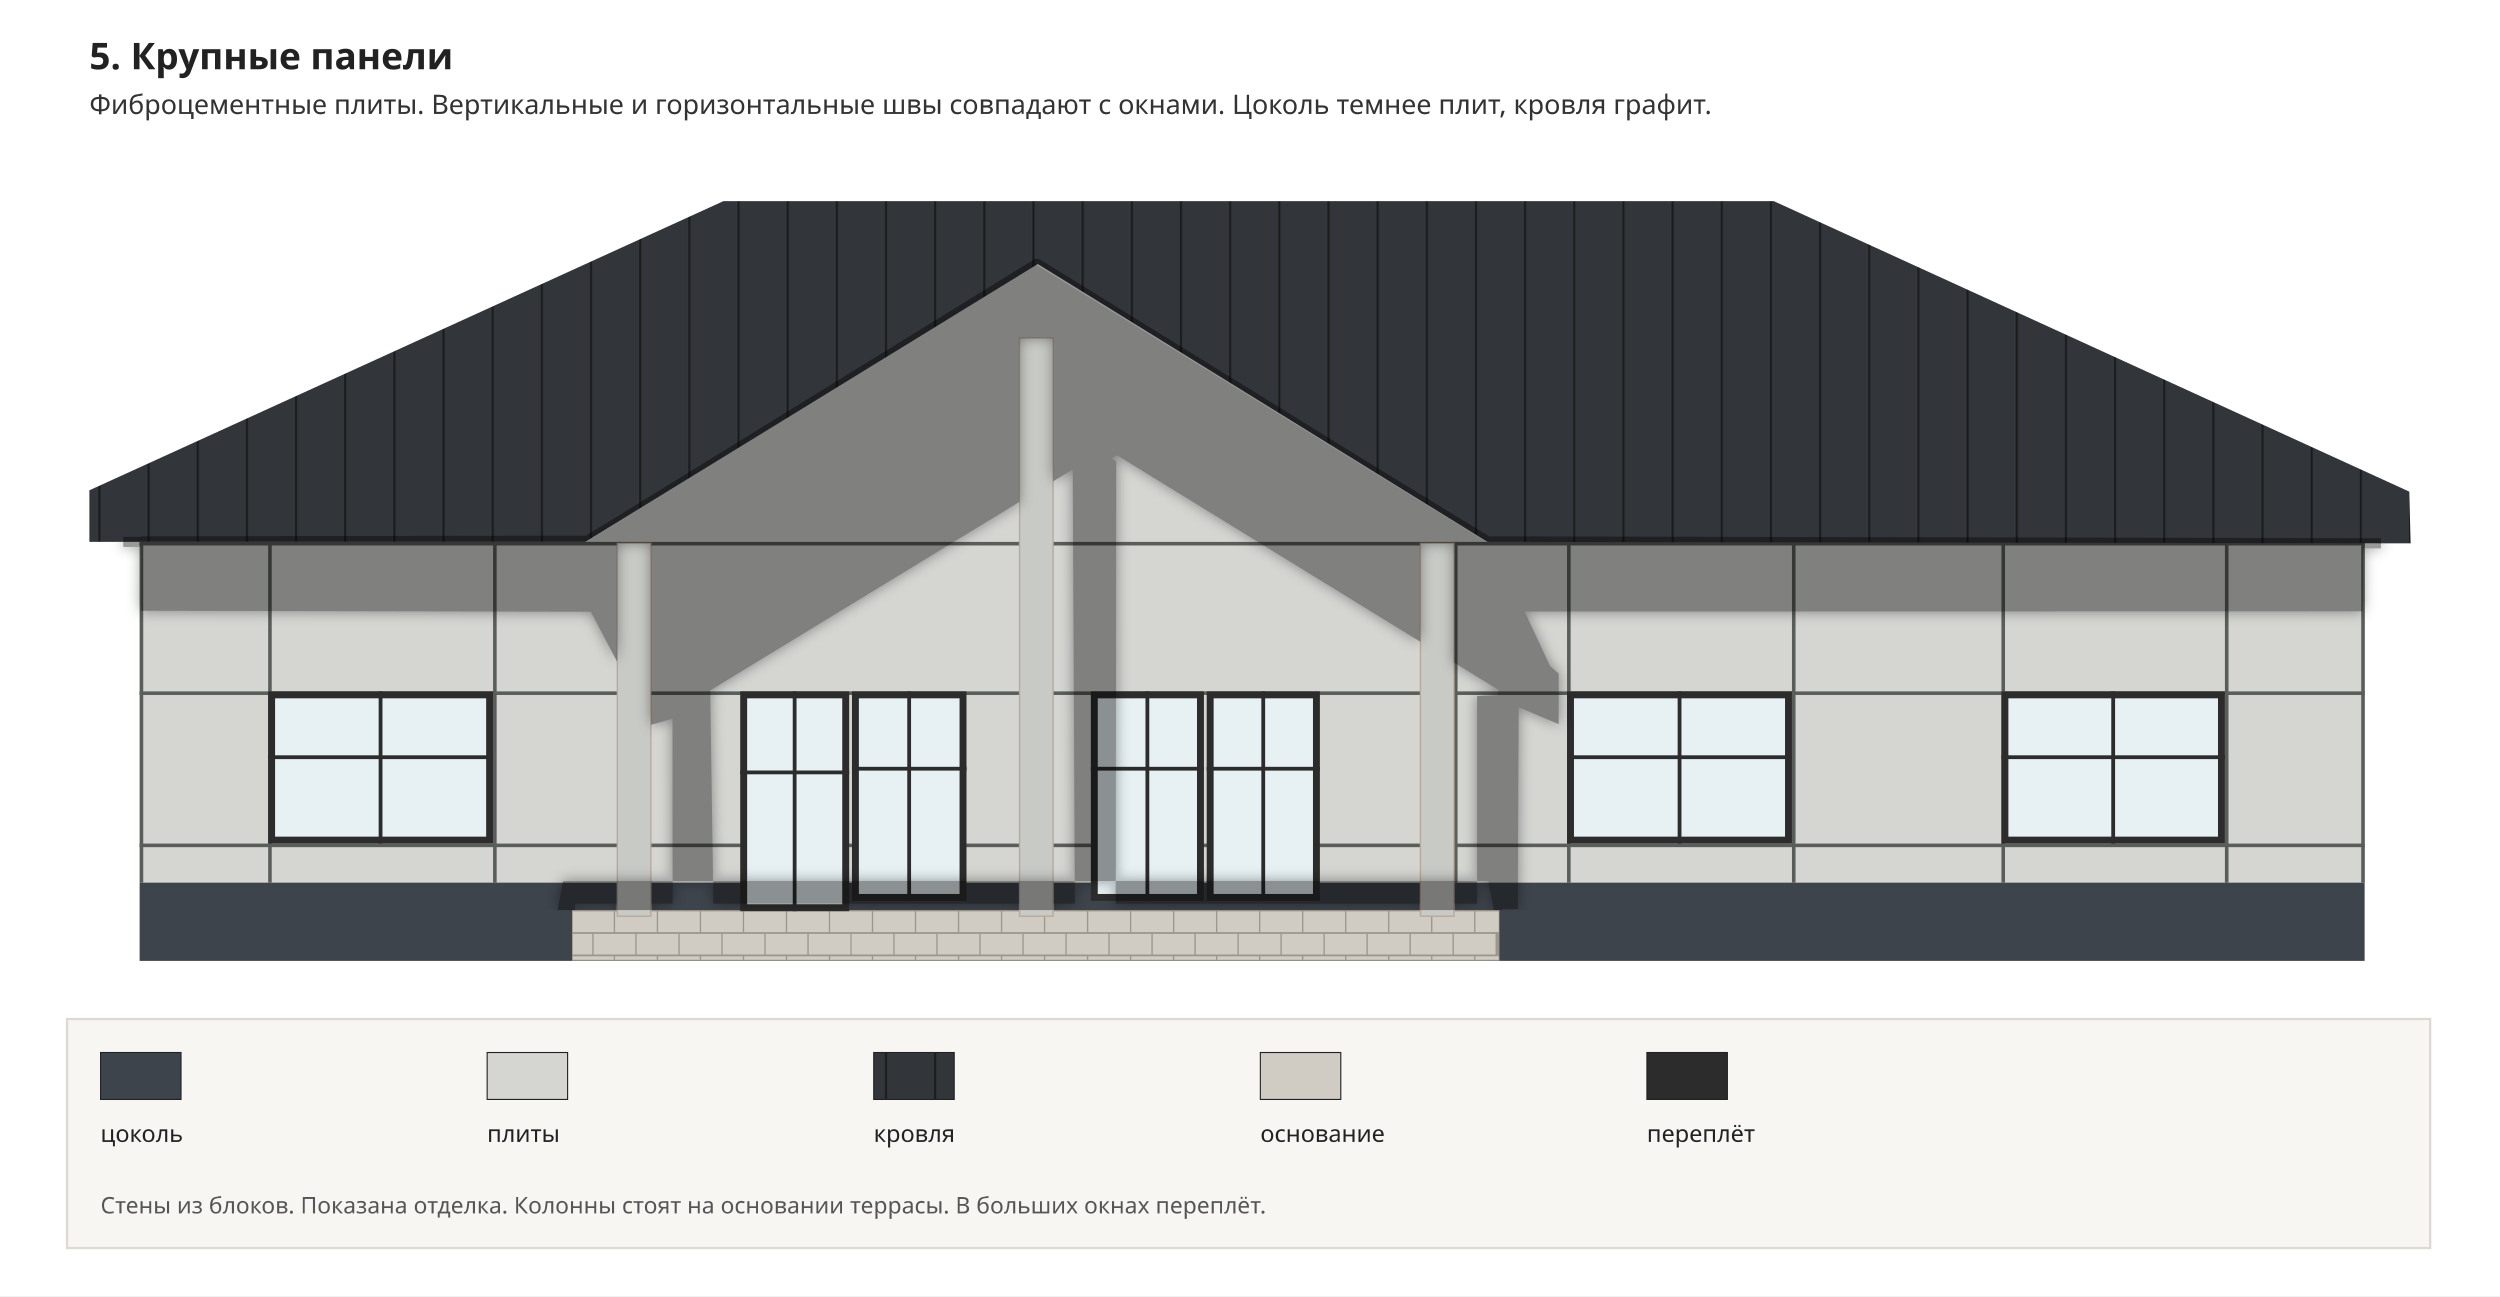
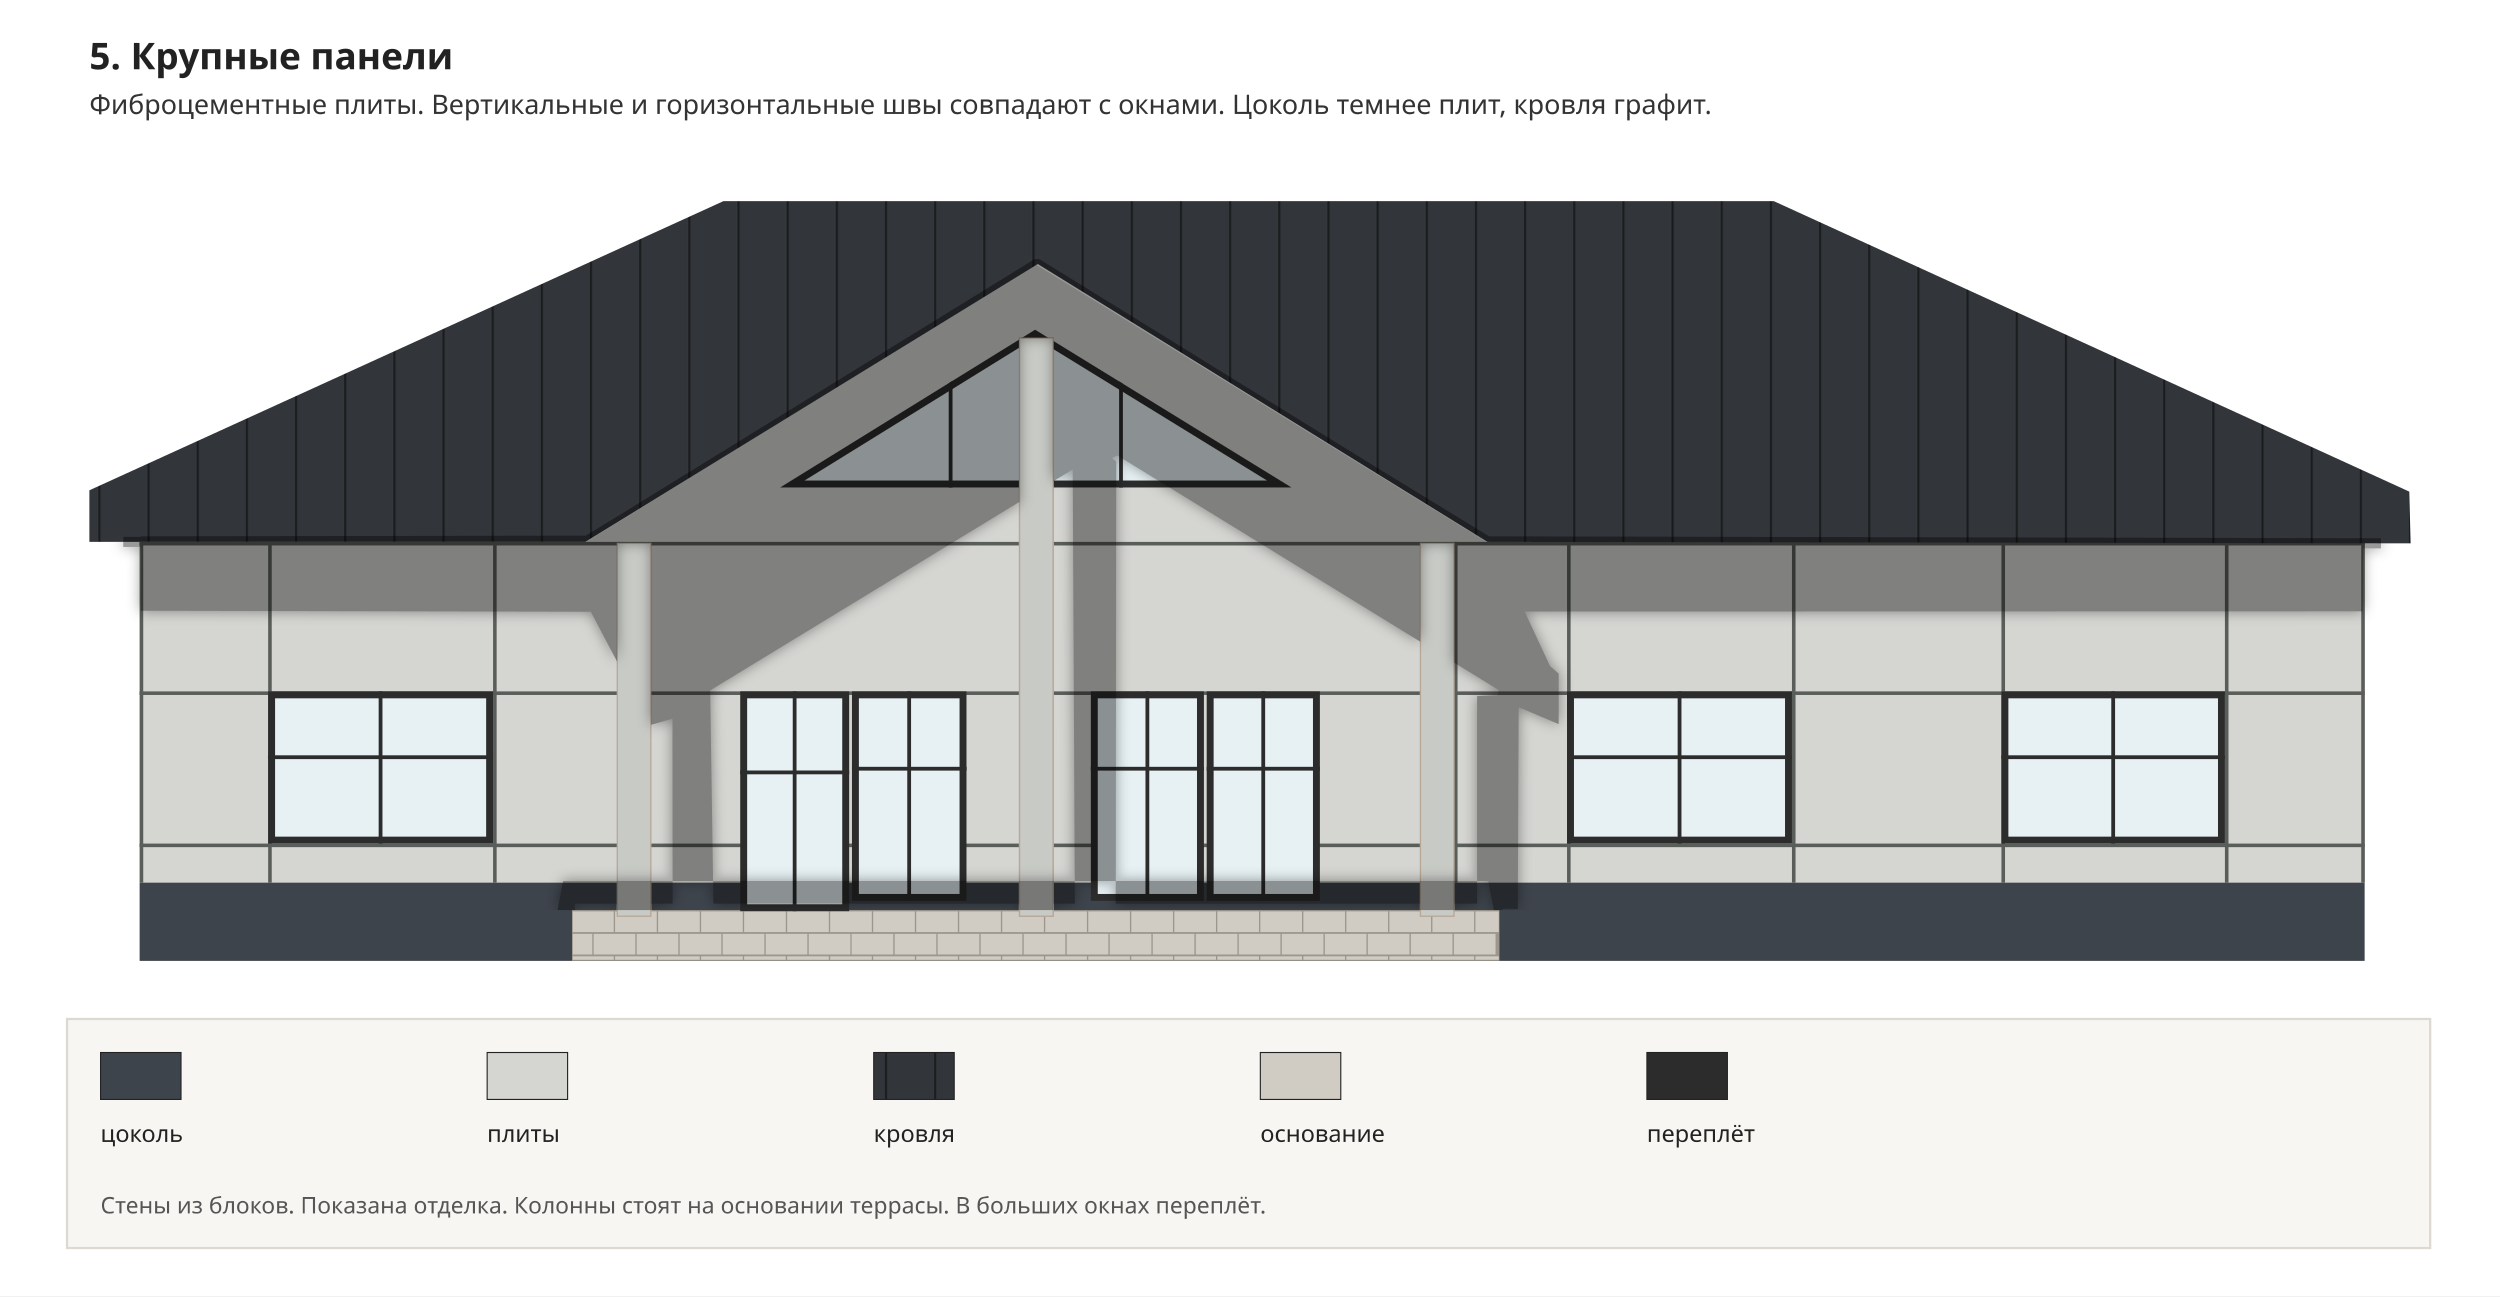
<svg xmlns="http://www.w3.org/2000/svg" width="223.75mm" height="116.0mm" viewBox="0 0 223.75 116.0">
  <rect width="100%" height="100%" fill="#ffffff" />
  <text x="8" y="6.2" font-family="sans-serif" font-size="3.3" font-weight="700" fill="#222">5. Крупные панели</text>
  <text x="8" y="10.2" font-family="sans-serif" font-size="2.4" fill="#333">Фиброцементные плиты. Вертикальные и горизонтальные швы совпадают с окнами. Цоколь темнее плит, кровля графит.</text>
  <defs>
    <pattern id="stone" width="13.6" height="3.5" patternUnits="userSpaceOnUse">
      <rect width="13.6" height="3.5" fill="#8F877C" />
      <rect x="0.12" y="0.12" width="4.3" height="1.5" fill="#D2C4B2" />
      <rect x="4.58" y="0.12" width="5.1" height="1.5" fill="#C3B39F" />
      <rect x="9.84" y="0.12" width="3.6" height="1.5" fill="#DDD0BE" />
      <rect x="-1.6" y="1.84" width="3.8" height="1.5" fill="#C9B9A6" />
      <rect x="2.36" y="1.84" width="4.7" height="1.5" fill="#B7A690" />
      <rect x="7.22" y="1.84" width="4.0" height="1.5" fill="#D7CBB8" />
      <rect x="11.38" y="1.84" width="3.4" height="1.5" fill="#C0B09C" />
    </pattern>
    <pattern id="stoneDark" width="13.6" height="3.5" patternUnits="userSpaceOnUse">
      <rect width="13.6" height="3.5" fill="#5E5954" />
      <rect x="0.12" y="0.12" width="4.3" height="1.5" fill="#8A8178" />
      <rect x="4.58" y="0.12" width="5.1" height="1.5" fill="#756C64" />
      <rect x="9.84" y="0.12" width="3.6" height="1.5" fill="#948B82" />
      <rect x="-1.6" y="1.84" width="3.8" height="1.5" fill="#7A7168" />
      <rect x="2.36" y="1.84" width="4.7" height="1.5" fill="#6A625A" />
      <rect x="7.22" y="1.84" width="4.0" height="1.5" fill="#857C74" />
    </pattern>
    <pattern id="brick" width="5.6" height="1.7" patternUnits="userSpaceOnUse">
      <rect width="5.6" height="1.7" fill="#CDB8A6" />
      <rect x="0.08" y="0.08" width="2.55" height="0.7" fill="#8E4A38" />
      <rect x="2.78" y="0.08" width="2.55" height="0.7" fill="#7A4032" />
      <rect x="-1.25" y="0.92" width="2.55" height="0.7" fill="#964E3C" />
      <rect x="1.45" y="0.92" width="2.55" height="0.7" fill="#7A4032" />
      <rect x="4.15" y="0.92" width="2.55" height="0.7" fill="#8E4A38" />
    </pattern>
    <pattern id="brickDark" width="5.6" height="1.7" patternUnits="userSpaceOnUse">
      <rect width="5.6" height="1.7" fill="#B59A8C" />
      <rect x="0.08" y="0.08" width="2.55" height="0.7" fill="#6E382C" />
      <rect x="2.78" y="0.08" width="2.55" height="0.7" fill="#5C2E24" />
      <rect x="-1.25" y="0.92" width="2.55" height="0.7" fill="#743C30" />
      <rect x="1.45" y="0.92" width="2.55" height="0.7" fill="#5C2E24" />
      <rect x="4.15" y="0.92" width="2.55" height="0.7" fill="#6E382C" />
    </pattern>
    <pattern id="bavaria" width="5.6" height="1.7" patternUnits="userSpaceOnUse">
      <rect width="5.6" height="1.7" fill="#CDB8A6" />
      <rect x="0.08" y="0.08" width="2.55" height="0.7" fill="#8E4A38" />
      <rect x="2.78" y="0.08" width="2.55" height="0.7" fill="#C47858" />
      <rect x="-1.25" y="0.92" width="2.55" height="0.7" fill="#5C342C" />
      <rect x="1.45" y="0.92" width="2.55" height="0.7" fill="#A85A40" />
      <rect x="4.15" y="0.92" width="2.55" height="0.7" fill="#7A4032" />
    </pattern>
    <pattern id="silicate" width="5.6" height="1.7" patternUnits="userSpaceOnUse">
      <rect width="5.6" height="1.7" fill="#C5C3BC" />
      <rect x="0.08" y="0.08" width="2.55" height="0.7" fill="#E7E4DC" />
      <rect x="2.78" y="0.08" width="2.55" height="0.7" fill="#D9D6CE" />
      <rect x="-1.25" y="0.92" width="2.55" height="0.7" fill="#F2EFE8" />
      <rect x="1.45" y="0.92" width="2.55" height="0.7" fill="#E0DDD4" />
      <rect x="4.15" y="0.92" width="2.55" height="0.7" fill="#E7E4DC" />
    </pattern>
    <pattern id="siding" width="6" height="1.65" patternUnits="userSpaceOnUse">
      <rect width="6" height="1.65" fill="#B7B1A6" />
      <rect width="6" height="1.38" fill="#E3DED4" />
    </pattern>
    <pattern id="vsiding" width="2.05" height="8" patternUnits="userSpaceOnUse">
      <rect width="2.05" height="8" fill="#B7B3AA" />
      <rect width="1.88" height="8" fill="#E4E1DA" />
    </pattern>
    <pattern id="ashlar" width="9.2" height="4.6" patternUnits="userSpaceOnUse">
      <rect width="9.2" height="4.6" fill="#C8BEB0" />
      <rect x="0.12" y="0.12" width="4.3" height="2.05" fill="#E7DDD0" />
      <rect x="4.58" y="0.12" width="4.45" height="2.05" fill="#F3EBE0" />
      <rect x="-2.1" y="2.35" width="4.3" height="2.05" fill="#EFE6D8" />
      <rect x="2.36" y="2.35" width="4.5" height="2.05" fill="#E4D9C8" />
      <rect x="7.02" y="2.35" width="4.2" height="2.05" fill="#F7F1E8" />
    </pattern>
    <pattern id="tile" width="7.2" height="2.6" patternUnits="userSpaceOnUse">
      <rect width="7.2" height="2.6" fill="#6A3024" />
      <rect x="0.06" y="0.06" width="3.4" height="2.15" fill="#8C4638" />
      <rect x="3.6" y="0.06" width="3.4" height="2.15" fill="#7A3C30" />
      <rect x="-1.6" y="1.35" width="3.4" height="2.15" fill="#7A3C30" />
      <rect x="1.95" y="1.35" width="3.4" height="2.15" fill="#8C4638" />
      <rect x="5.5" y="1.35" width="3.4" height="2.15" fill="#7A3C30" />
    </pattern>
    <pattern id="tileDark" width="7.2" height="2.15" patternUnits="userSpaceOnUse">
      <rect width="7.2" height="2.15" fill="#2E3236" />
      <rect x="0.06" y="0.06" width="3.4" height="1.75" fill="#4E5256" />
      <rect x="3.6" y="0.06" width="3.4" height="1.75" fill="#3E4246" />
      <rect x="-1.6" y="1.1" width="3.4" height="1.75" fill="#3E4246" />
      <rect x="1.95" y="1.1" width="3.4" height="1.75" fill="#4E5256" />
    </pattern>
    <pattern id="seam" width="4.4" height="8" patternUnits="userSpaceOnUse">
      <rect width="4.4" height="8" fill="#32353A" />
      <rect width="0.2" height="8" fill="#1C1E20" />
    </pattern>
    <pattern id="barrel" width="2.2" height="2.4" patternUnits="userSpaceOnUse">
      <rect width="2.2" height="2.4" fill="#A84E32" />
      <path d="M0,2.15 Q1.1,1.35 2.2,2.15 L2.2,2.4 L0,2.4 Z" fill="#E8C4AE" />
      <path d="M0.15,0.15 Q1.1,1.05 2.05,0.15" fill="none" stroke="#7A3424" stroke-width="0.12" />
    </pattern>
    <clipPath id="roof">
      <path d="M64.75,18.00 L158.75,18.00 L215.63,44.00 L215.75,48.63 L133.13,48.50 L92.88,23.63 L52.38,48.50 L8.00,48.50 L8.00,43.88 Z" />
    </clipPath>
    <clipPath id="gable">
      <path d="M92.63,23.63 L133.25,48.63 L52.25,48.63 Z" />
    </clipPath>
    <clipPath id="wall">
      <rect x="12.5" y="48.5" width="199.13" height="37.50" />
    </clipPath>
    <clipPath id="wings">
      <path d="M12.5,48.5 H52.25 V86.0 H12.5 Z M133.25,48.5 H211.63 V86.0 H133.25 Z" />
    </clipPath>
    <clipPath id="center">
      <path d="M52.25,48.5 H133.25 V81.45 H52.25 Z M92.63,23.63 L133.25,48.63 L52.25,48.63 Z" />
    </clipPath>
    <clipPath id="ten-below">
      <path d="M4.00,48.50 L12.50,48.50 L52.38,48.50 L92.88,23.63 L133.13,48.50 L211.63,48.62 L220.00,48.62 L220.00,81.45 L4.00,81.45 Z" />
    </clipPath>
    <filter id="ten-blur" filterUnits="userSpaceOnUse" x="0" y="16" width="224" height="84">
      <feGaussianBlur stdDeviation="0.6" />
    </filter>
  </defs>
  <rect x="0.00" y="14.00" width="230.00" height="80.00" fill="#D5D6D2" clip-path="url(#wall)" />
  <rect x="0.00" y="14.00" width="230.00" height="80.00" fill="#D5D6D2" clip-path="url(#gable)" />
  <rect x="12.50" y="48.50" width="0.32" height="30.50" fill="#5A5E5A" />
  <rect x="24.00" y="48.50" width="0.32" height="30.50" fill="#5A5E5A" />
  <rect x="44.13" y="48.50" width="0.32" height="30.50" fill="#5A5E5A" />
  <rect x="55.25" y="48.50" width="0.32" height="30.50" fill="#5A5E5A" />
  <rect x="130.13" y="48.50" width="0.32" height="30.50" fill="#5A5E5A" />
  <rect x="140.25" y="48.50" width="0.32" height="30.50" fill="#5A5E5A" />
  <rect x="160.38" y="48.50" width="0.32" height="30.50" fill="#5A5E5A" />
  <rect x="179.13" y="48.50" width="0.32" height="30.50" fill="#5A5E5A" />
  <rect x="199.13" y="48.50" width="0.32" height="30.50" fill="#5A5E5A" />
  <rect x="211.33" y="48.50" width="0.32" height="30.50" fill="#5A5E5A" />
  <rect x="12.50" y="48.50" width="199.13" height="0.32" fill="#5A5E5A" />
  <rect x="12.50" y="61.88" width="199.13" height="0.32" fill="#5A5E5A" />
  <rect x="12.50" y="75.50" width="199.13" height="0.32" fill="#5A5E5A" />
  <rect x="12.50" y="79.00" width="199.13" height="7.00" fill="#3E444C" clip-path="url(#wall)" />
  <rect x="0.00" y="14.00" width="230.00" height="80.00" fill="url(#seam)" clip-path="url(#roof)" />
  <rect x="51.20" y="81.45" width="83.00" height="4.55" fill="#9C968C" />
  <rect x="51.26" y="81.57" width="3.67" height="1.85" fill="#D0CBC3" />
  <rect x="55.05" y="81.57" width="3.73" height="1.85" fill="#D0CBC3" />
  <rect x="58.90" y="81.57" width="3.73" height="1.85" fill="#D0CBC3" />
  <rect x="62.75" y="81.57" width="3.73" height="1.85" fill="#D0CBC3" />
  <rect x="66.60" y="81.57" width="3.73" height="1.85" fill="#D0CBC3" />
  <rect x="70.45" y="81.57" width="3.73" height="1.85" fill="#D0CBC3" />
  <rect x="74.30" y="81.57" width="3.73" height="1.85" fill="#D0CBC3" />
  <rect x="78.15" y="81.57" width="3.73" height="1.85" fill="#D0CBC3" />
  <rect x="82.00" y="81.57" width="3.73" height="1.85" fill="#D0CBC3" />
  <rect x="85.85" y="81.57" width="3.73" height="1.85" fill="#D0CBC3" />
  <rect x="89.70" y="81.57" width="3.73" height="1.85" fill="#D0CBC3" />
  <rect x="93.55" y="81.57" width="3.73" height="1.85" fill="#D0CBC3" />
  <rect x="97.40" y="81.57" width="3.73" height="1.85" fill="#D0CBC3" />
  <rect x="101.25" y="81.57" width="3.73" height="1.85" fill="#D0CBC3" />
  <rect x="105.10" y="81.57" width="3.73" height="1.85" fill="#D0CBC3" />
  <rect x="108.95" y="81.57" width="3.73" height="1.85" fill="#D0CBC3" />
  <rect x="112.80" y="81.57" width="3.73" height="1.85" fill="#D0CBC3" />
  <rect x="116.65" y="81.57" width="3.73" height="1.85" fill="#D0CBC3" />
  <rect x="120.50" y="81.57" width="3.73" height="1.85" fill="#D0CBC3" />
  <rect x="124.35" y="81.57" width="3.73" height="1.85" fill="#D0CBC3" />
  <rect x="128.20" y="81.57" width="3.73" height="1.85" fill="#D0CBC3" />
  <rect x="132.05" y="81.57" width="2.09" height="1.85" fill="#D0CBC3" />
  <rect x="51.26" y="83.58" width="1.75" height="1.85" fill="#D0CBC3" />
  <rect x="53.13" y="83.58" width="3.73" height="1.85" fill="#D0CBC3" />
  <rect x="56.98" y="83.58" width="3.73" height="1.85" fill="#D0CBC3" />
  <rect x="60.83" y="83.58" width="3.73" height="1.85" fill="#D0CBC3" />
  <rect x="64.68" y="83.58" width="3.73" height="1.85" fill="#D0CBC3" />
  <rect x="68.53" y="83.58" width="3.73" height="1.85" fill="#D0CBC3" />
  <rect x="72.38" y="83.58" width="3.73" height="1.85" fill="#D0CBC3" />
  <rect x="76.22" y="83.58" width="3.73" height="1.85" fill="#D0CBC3" />
  <rect x="80.07" y="83.58" width="3.73" height="1.85" fill="#D0CBC3" />
  <rect x="83.92" y="83.58" width="3.73" height="1.85" fill="#D0CBC3" />
  <rect x="87.77" y="83.58" width="3.73" height="1.85" fill="#D0CBC3" />
  <rect x="91.62" y="83.58" width="3.73" height="1.85" fill="#D0CBC3" />
  <rect x="95.47" y="83.58" width="3.73" height="1.85" fill="#D0CBC3" />
  <rect x="99.32" y="83.58" width="3.73" height="1.85" fill="#D0CBC3" />
  <rect x="103.17" y="83.58" width="3.73" height="1.85" fill="#D0CBC3" />
  <rect x="107.02" y="83.58" width="3.73" height="1.85" fill="#D0CBC3" />
  <rect x="110.87" y="83.58" width="3.73" height="1.85" fill="#D0CBC3" />
  <rect x="114.72" y="83.58" width="3.73" height="1.85" fill="#D0CBC3" />
  <rect x="118.57" y="83.58" width="3.73" height="1.85" fill="#D0CBC3" />
  <rect x="122.42" y="83.58" width="3.73" height="1.85" fill="#D0CBC3" />
  <rect x="126.27" y="83.58" width="3.73" height="1.85" fill="#D0CBC3" />
  <rect x="130.12" y="83.58" width="3.73" height="1.85" fill="#D0CBC3" />
  <rect x="51.26" y="85.59" width="3.67" height="0.31" fill="#D0CBC3" />
  <rect x="55.05" y="85.59" width="3.73" height="0.31" fill="#D0CBC3" />
  <rect x="58.90" y="85.59" width="3.73" height="0.31" fill="#D0CBC3" />
  <rect x="62.75" y="85.59" width="3.73" height="0.31" fill="#D0CBC3" />
  <rect x="66.60" y="85.59" width="3.73" height="0.31" fill="#D0CBC3" />
  <rect x="70.45" y="85.59" width="3.73" height="0.31" fill="#D0CBC3" />
  <rect x="74.30" y="85.59" width="3.73" height="0.31" fill="#D0CBC3" />
  <rect x="78.15" y="85.59" width="3.73" height="0.31" fill="#D0CBC3" />
  <rect x="82.00" y="85.59" width="3.73" height="0.31" fill="#D0CBC3" />
  <rect x="85.85" y="85.59" width="3.73" height="0.31" fill="#D0CBC3" />
  <rect x="89.70" y="85.59" width="3.73" height="0.31" fill="#D0CBC3" />
  <rect x="93.55" y="85.59" width="3.73" height="0.31" fill="#D0CBC3" />
  <rect x="97.40" y="85.59" width="3.73" height="0.31" fill="#D0CBC3" />
  <rect x="101.25" y="85.59" width="3.73" height="0.31" fill="#D0CBC3" />
  <rect x="105.10" y="85.59" width="3.73" height="0.31" fill="#D0CBC3" />
  <rect x="108.95" y="85.59" width="3.73" height="0.31" fill="#D0CBC3" />
  <rect x="112.80" y="85.59" width="3.73" height="0.31" fill="#D0CBC3" />
  <rect x="116.65" y="85.59" width="3.73" height="0.31" fill="#D0CBC3" />
  <rect x="120.50" y="85.59" width="3.73" height="0.31" fill="#D0CBC3" />
  <rect x="124.35" y="85.59" width="3.73" height="0.31" fill="#D0CBC3" />
  <rect x="128.20" y="85.59" width="3.73" height="0.31" fill="#D0CBC3" />
  <rect x="132.05" y="85.59" width="2.09" height="0.31" fill="#D0CBC3" />
  <rect x="55.25" y="48.63" width="3.00" height="33.37" fill="#C8CAC6" stroke="#B7A898" stroke-width="0.12" />
  <rect x="91.25" y="30.27" width="3.00" height="51.73" fill="#C8CAC6" stroke="#B7A898" stroke-width="0.12" />
  <rect x="127.13" y="48.63" width="3.00" height="33.37" fill="#C8CAC6" stroke="#B7A898" stroke-width="0.12" />
  <rect x="24.00" y="61.88" width="20.13" height="13.62" fill="#2C2C2C" />
  <rect x="24.62" y="62.50" width="18.89" height="12.38" fill="#E7F1F4" />
  <rect x="33.89" y="61.88" width="0.34" height="13.62" fill="#2C2C2C" />
  <rect x="24.00" y="67.60" width="20.13" height="0.34" fill="#2C2C2C" />
  <rect x="140.25" y="61.88" width="20.13" height="13.62" fill="#2C2C2C" />
  <rect x="140.87" y="62.50" width="18.89" height="12.38" fill="#E7F1F4" />
  <rect x="150.15" y="61.88" width="0.34" height="13.62" fill="#2C2C2C" />
  <rect x="140.25" y="67.60" width="20.13" height="0.34" fill="#2C2C2C" />
  <rect x="179.13" y="61.88" width="20.00" height="13.62" fill="#2C2C2C" />
  <rect x="179.75" y="62.50" width="18.76" height="12.38" fill="#E7F1F4" />
  <rect x="188.96" y="61.88" width="0.34" height="13.62" fill="#2C2C2C" />
  <rect x="179.13" y="67.60" width="20.00" height="0.34" fill="#2C2C2C" />
  <rect x="76.25" y="61.88" width="10.25" height="18.75" fill="#2C2C2C" />
  <rect x="76.87" y="62.50" width="9.01" height="17.51" fill="#E7F1F4" />
  <rect x="76.25" y="68.63" width="10.25" height="0.34" fill="#2C2C2C" />
  <rect x="81.20" y="61.88" width="0.34" height="18.75" fill="#2C2C2C" />
  <rect x="97.63" y="61.88" width="10.12" height="18.75" fill="#2C2C2C" />
  <rect x="98.25" y="62.50" width="8.88" height="17.51" fill="#E7F1F4" />
  <rect x="97.63" y="68.63" width="10.12" height="0.34" fill="#2C2C2C" />
  <rect x="102.52" y="61.88" width="0.34" height="18.75" fill="#2C2C2C" />
  <rect x="108.00" y="61.88" width="10.13" height="18.75" fill="#2C2C2C" />
  <rect x="108.62" y="62.50" width="8.89" height="17.51" fill="#E7F1F4" />
  <rect x="108.00" y="68.63" width="10.13" height="0.34" fill="#2C2C2C" />
  <rect x="112.89" y="61.88" width="0.34" height="18.75" fill="#2C2C2C" />
  <rect x="66.25" y="61.88" width="9.75" height="19.67" fill="#2C2C2C" />
  <rect x="66.87" y="62.50" width="8.51" height="18.43" fill="#E7F1F4" />
  <rect x="66.25" y="68.96" width="9.75" height="0.34" fill="#2C2C2C" />
  <rect x="70.95" y="61.88" width="0.34" height="19.67" fill="#2C2C2C" />
  <rect x="6.00" y="91.20" width="211.50" height="20.50" fill="#F7F6F3" stroke="#DDD8D0" stroke-width="0.2" />
  <rect x="9.00" y="94.20" width="7.20" height="4.20" fill="#3E444C" stroke="#222" stroke-width="0.1" />
  <text x="9.0" y="102.2" font-family="sans-serif" font-size="2.1" fill="#222">цоколь</text>
  <rect x="43.60" y="94.20" width="7.20" height="4.20" fill="#D5D6D2" stroke="#222" stroke-width="0.1" />
  <text x="43.6" y="102.2" font-family="sans-serif" font-size="2.1" fill="#222">плиты</text>
  <rect x="78.20" y="94.20" width="7.20" height="4.20" fill="url(#seam)" stroke="#222" stroke-width="0.1" />
  <text x="78.2" y="102.2" font-family="sans-serif" font-size="2.1" fill="#222">кровля</text>
  <rect x="112.80" y="94.20" width="7.20" height="4.20" fill="#D0CBC3" stroke="#222" stroke-width="0.1" />
  <text x="112.8" y="102.2" font-family="sans-serif" font-size="2.1" fill="#222">основание</text>
  <rect x="147.40" y="94.20" width="7.20" height="4.20" fill="#2C2C2C" stroke="#222" stroke-width="0.1" />
  <text x="147.4" y="102.2" font-family="sans-serif" font-size="2.1" fill="#222">переплёт</text>
  <text x="9" y="108.6" font-family="sans-serif" font-size="2.05" fill="#555">Стены из блоков. Показана отделка. Колонны стоят на основании террасы. В больших окнах переплёт.</text>
+   <g id="gable-window">
+     <polygon points="92.64,29.51 115.59,43.63 69.82,43.63" fill="#2C2C2C" />
+     <polygon points="92.64,30.24 113.40,43.01 72.00,43.01" fill="#E7F1F4" />
+     <polygon points="84.91,43.63 85.25,43.63 85.25,34.08 84.91,34.30" fill="#2C2C2C" />
+     <polygon points="100.16,43.63 100.50,43.63 100.50,34.35 100.16,34.14" fill="#2C2C2C" />
+   </g>
+   <rect x="91.25" y="30.27" width="3.00" height="51.73" fill="#C8CAC6" stroke="#B7A898" stroke-width="0.12" />
  <g id="ten-mask" opacity="0.40" style="mix-blend-mode:multiply">
    <g clip-path="url(#ten-below)">
      <path id="ten-soft" filter="url(#ten-blur)" fill="#000000" d="M50.40,78.85 L133.20,78.85 L133.70,81.45 L49.90,81.45 ZM211.50,48.17 L133.27,48.00 L122.78,41.58 L93.12,23.25 L93.08,23.23 L93.04,23.21 L92.99,23.19 L92.95,23.19 L92.90,23.18 L92.86,23.18 L92.81,23.18 L92.77,23.19 L92.74,23.20 L92.66,23.15 L56.04,45.73 L52.43,47.94 L12.64,48.00 L12.64,48.05 L11.04,48.05 L11.03,48.95 L12.63,48.95 L12.60,54.66 L52.88,54.75 L55.23,59.22 L55.23,48.61 L58.27,48.61 L58.27,64.87 L60.19,64.32 L60.20,80.87 L58.27,80.87 L58.27,81.45 L91.23,81.45 L91.23,80.87 L63.85,80.87 L63.56,61.79 L91.23,44.92 L91.23,30.25 L94.27,30.25 L94.27,43.07 L96.01,42.01 L96.20,80.87 L94.27,80.87 L94.27,81.45 L127.11,81.45 L127.11,80.87 L99.86,80.87 L99.90,41.31 L99.50,40.99 L100.00,40.76 L127.11,57.43 L127.11,48.61 L130.15,48.61 L130.15,59.31 L134.14,61.76 L134.02,62.24 L132.20,62.30 L132.20,80.87 L130.15,80.87 L130.15,81.45 L134.45,81.45 L134.45,81.33 L135.84,81.35 L135.92,63.29 L139.50,64.81 L139.50,60.29 L138.73,59.62 L136.45,54.73 L211.45,54.71 L211.49,49.07 L213.09,49.08 L213.10,48.18 L213.10,48.18 L211.50,48.17 L211.50,48.17 ZM55.23,81.45 L55.23,80.87 L51.45,80.87 L51.45,81.45 L55.23,81.45 Z" />
    </g>
    <path id="ten" fill="#000000" d="M50.40,78.85 L133.20,78.85 L133.70,81.45 L49.90,81.45 ZM211.50,48.17 L133.27,48.00 L122.78,41.58 L93.12,23.25 L93.08,23.23 L93.04,23.21 L92.99,23.19 L92.95,23.19 L92.90,23.18 L92.86,23.18 L92.81,23.18 L92.77,23.19 L92.74,23.20 L92.66,23.15 L56.04,45.73 L52.43,47.94 L12.64,48.00 L12.64,48.05 L11.04,48.05 L11.03,48.95 L12.63,48.95 L12.60,54.66 L52.88,54.75 L55.23,59.22 L55.23,48.61 L58.27,48.61 L58.27,64.87 L60.19,64.32 L60.20,80.87 L58.27,80.87 L58.27,81.45 L91.23,81.45 L91.23,80.87 L63.85,80.87 L63.56,61.79 L91.23,44.92 L91.23,30.25 L94.27,30.25 L94.27,43.07 L96.01,42.01 L96.20,80.87 L94.27,80.87 L94.27,81.45 L127.11,81.45 L127.11,80.87 L99.86,80.87 L99.90,41.31 L99.50,40.99 L100.00,40.76 L127.11,57.43 L127.11,48.61 L130.15,48.61 L130.15,59.31 L134.14,61.76 L134.02,62.24 L132.20,62.30 L132.20,80.87 L130.15,80.87 L130.15,81.45 L134.45,81.45 L134.45,81.33 L135.84,81.35 L135.92,63.29 L139.50,64.81 L139.50,60.29 L138.73,59.62 L136.45,54.73 L211.45,54.71 L211.49,49.07 L213.09,49.08 L213.10,48.18 L213.10,48.18 L211.50,48.17 L211.50,48.17 ZM55.23,81.45 L55.23,80.87 L51.45,80.87 L51.45,81.45 L55.23,81.45 Z" />
  </g>
</svg>
